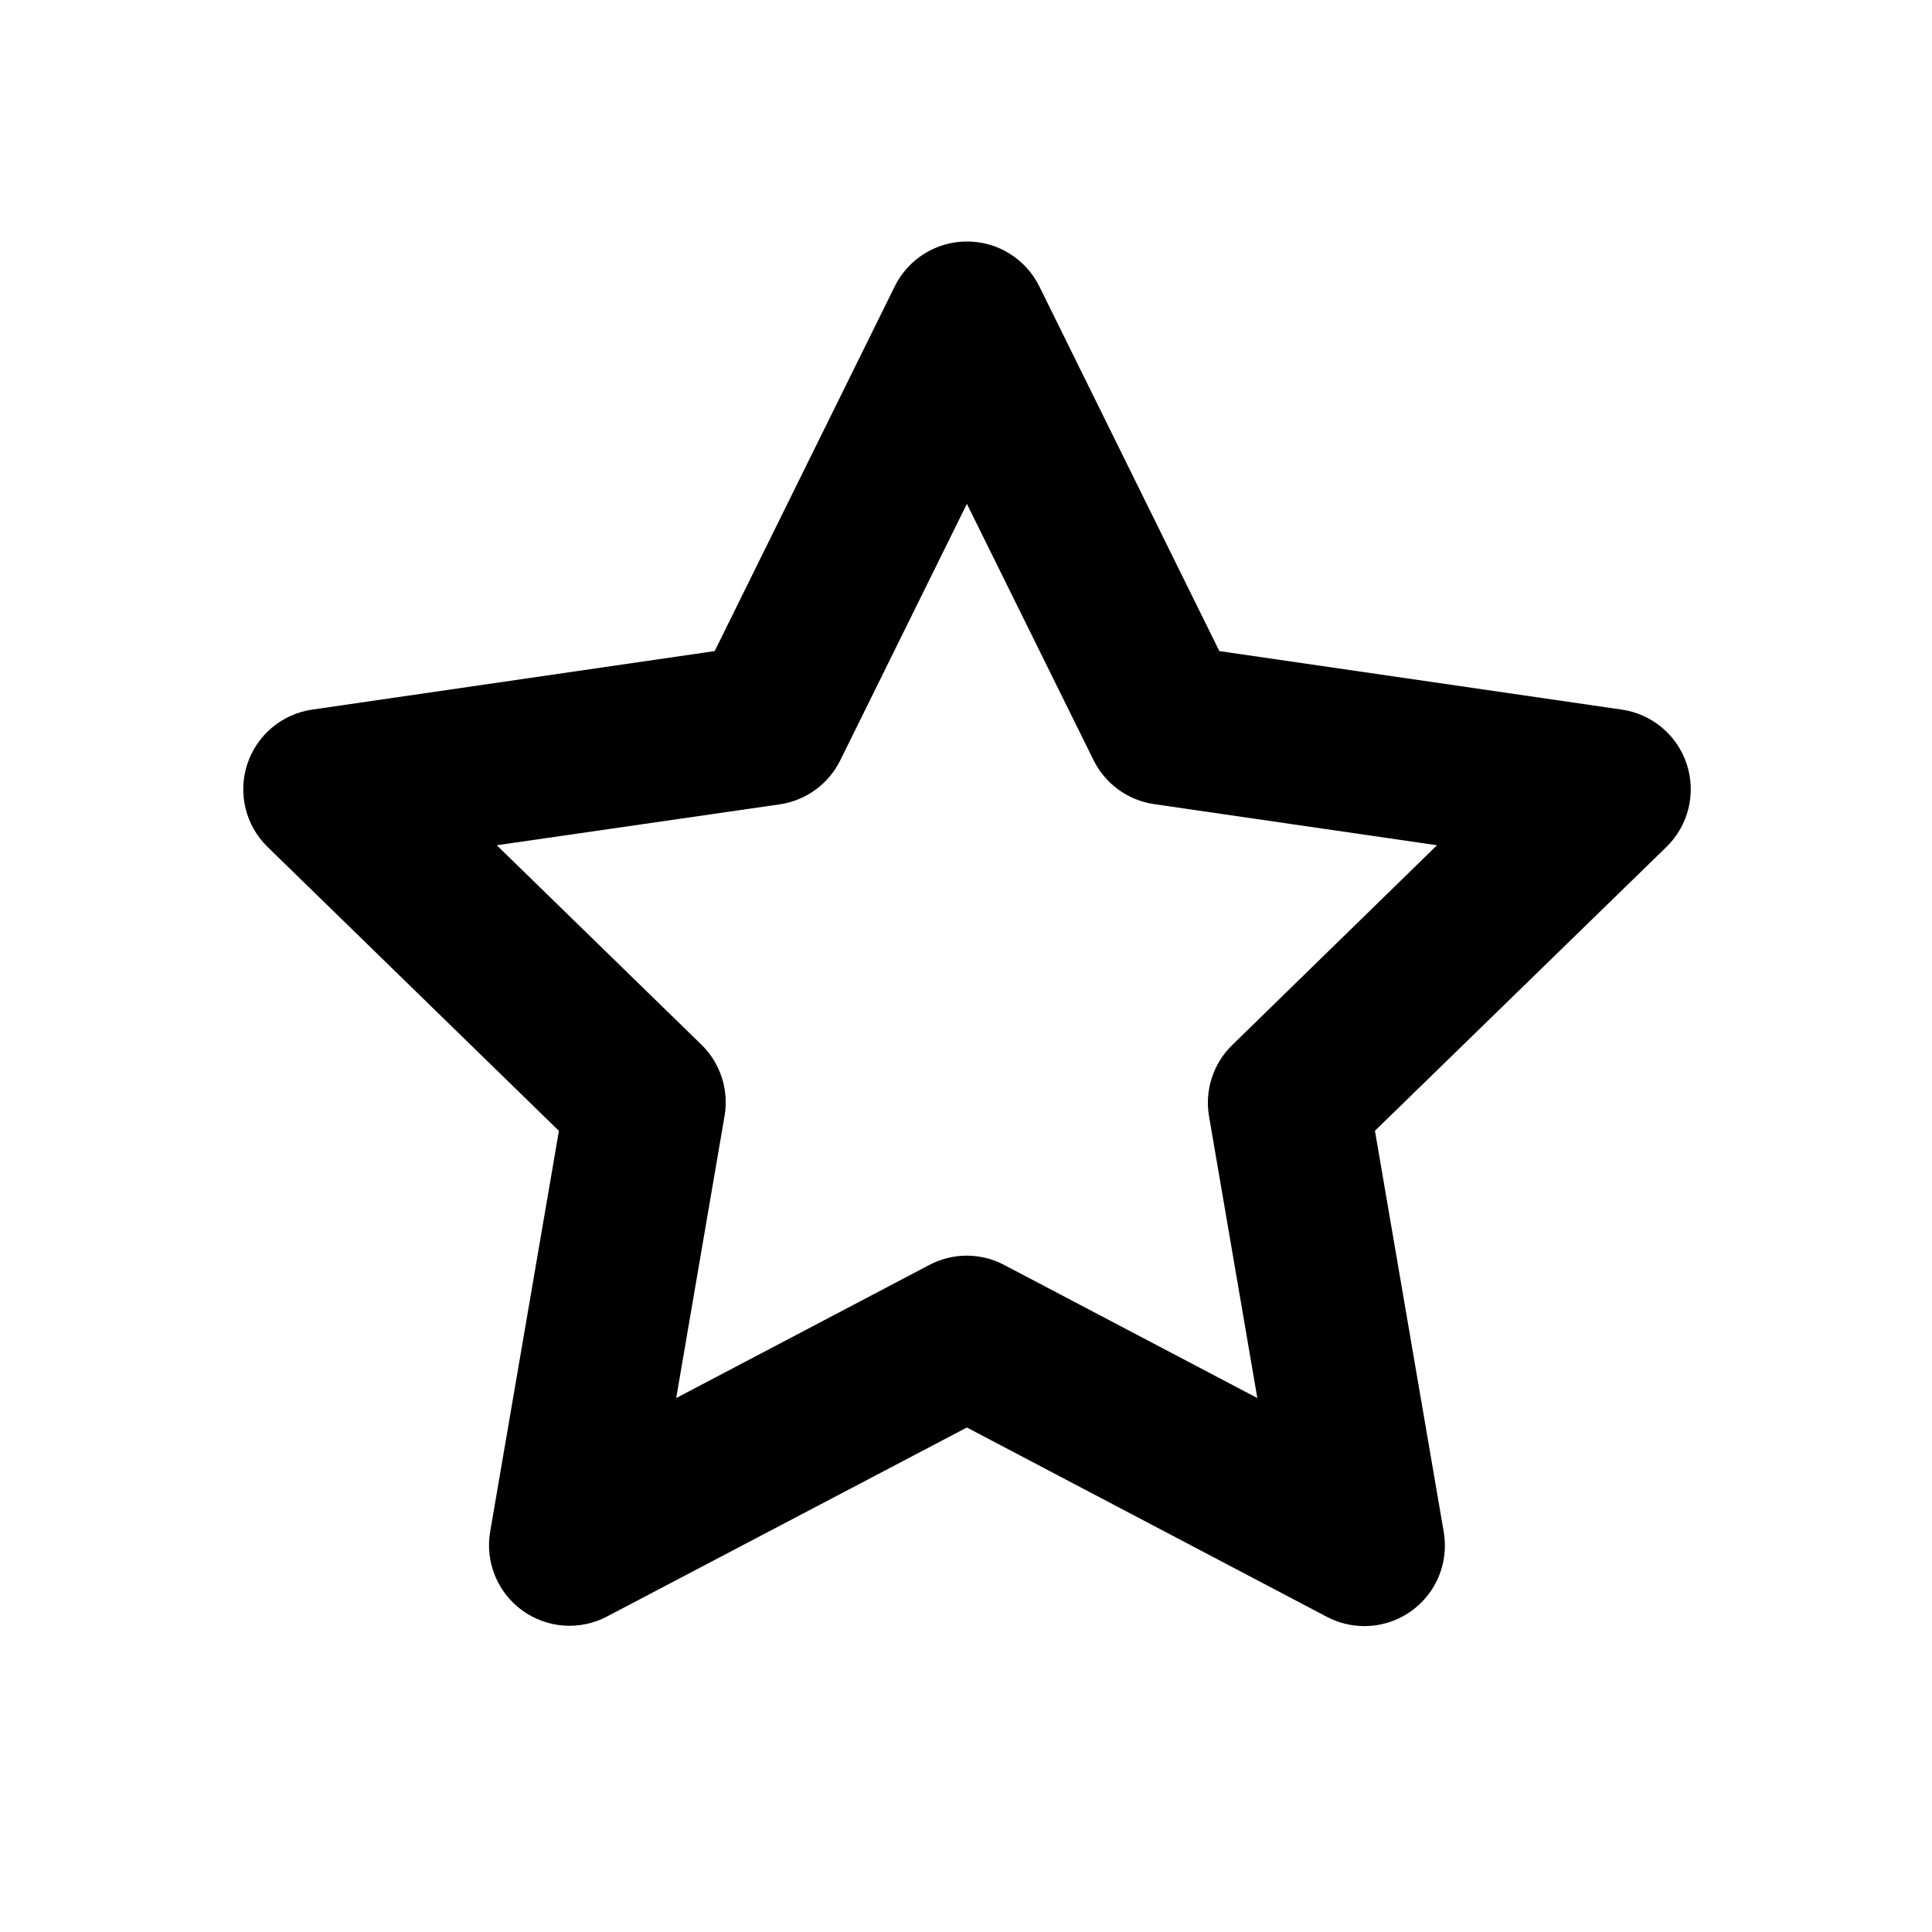
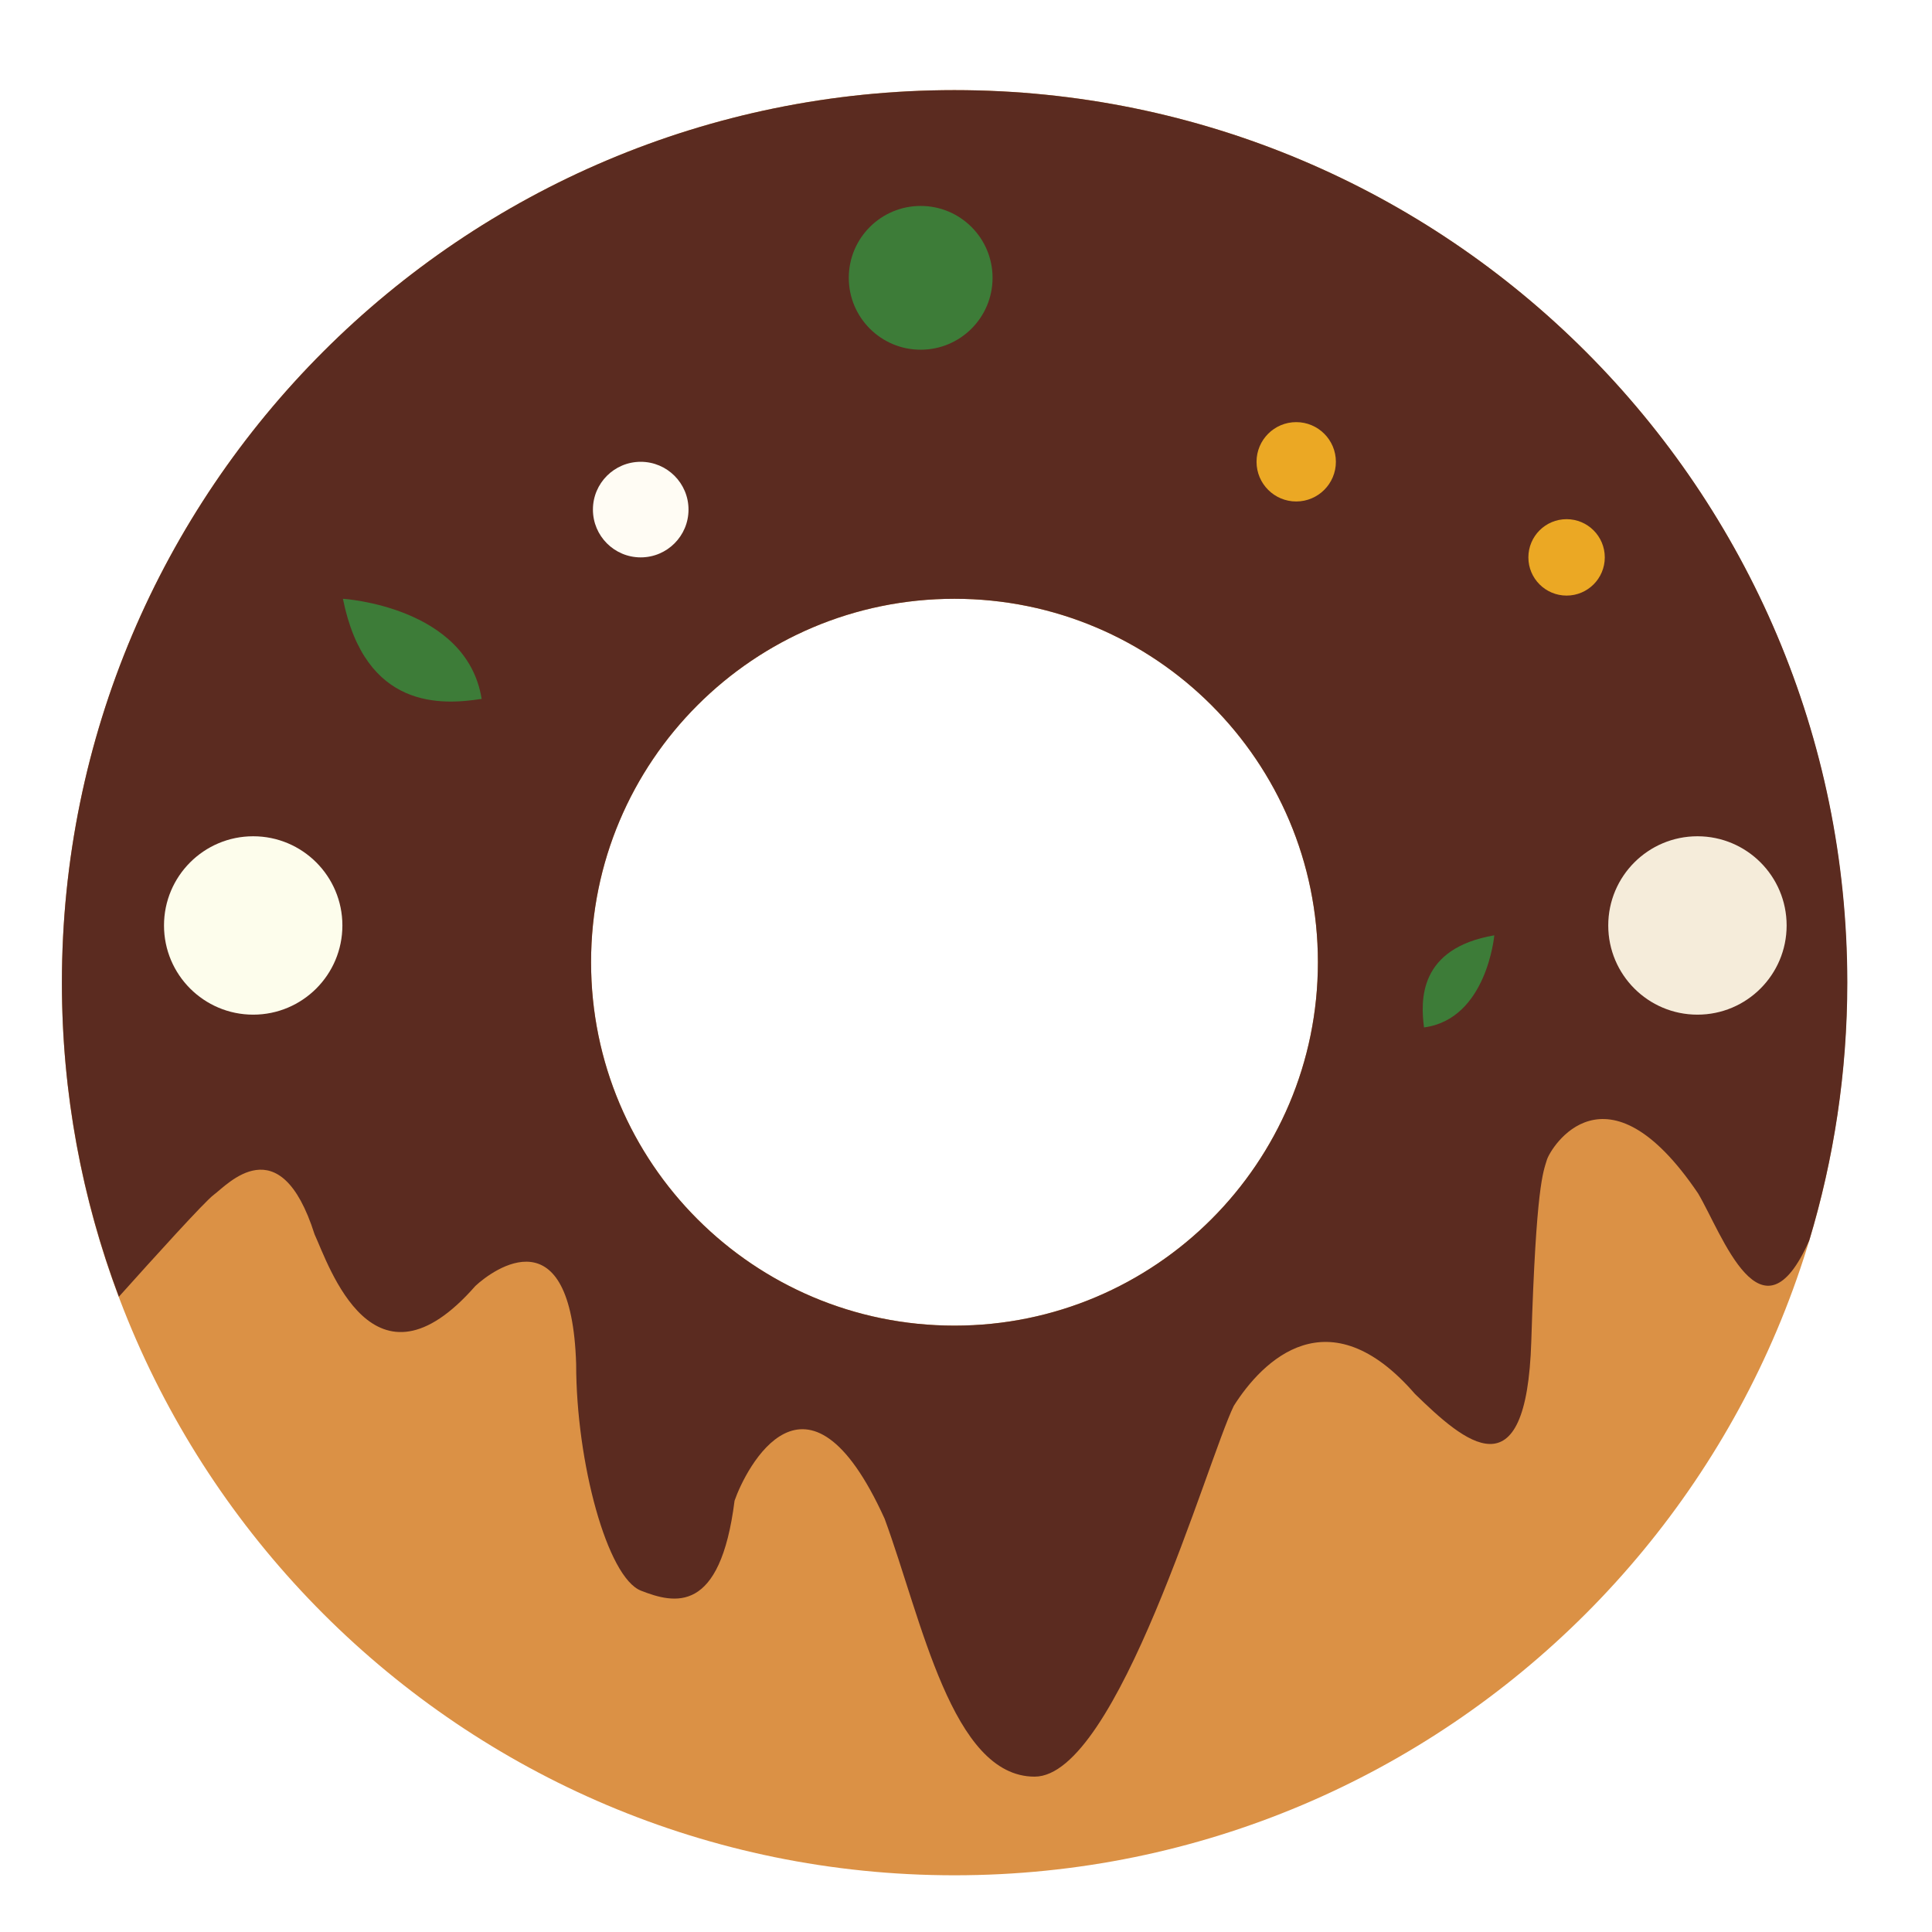
- <svg xmlns="http://www.w3.org/2000/svg" fill="#000000" width="800px" height="800px" viewBox="0 0 24 24">
-   <path d="M16.948 20.2a1 1 0 0 1-.465-.115l-4.472-2.352-4.471 2.348a1 1 0 0 1-1.451-1.054l.854-4.979-3.619-3.527a1 1 0 0 1 .554-1.706l5-.727 2.237-4.531A1 1 0 0 1 12.011 3a1 1 0 0 1 .9.558l2.236 4.53 5 .727a1 1 0 0 1 .554 1.706l-3.621 3.526.854 4.98a1 1 0 0 1-.986 1.173zM6.171 10.5l2.544 2.479a1 1 0 0 1 .285.888l-.6 3.5 3.144-1.653a.993.993 0 0 1 .931 0l3.144 1.653-.6-3.5a1 1 0 0 1 .288-.885l2.544-2.482-3.515-.511a1 1 0 0 1-.752-.547l-1.573-3.183-1.573 3.186a1 1 0 0 1-.752.547z" />
+ <svg xmlns="http://www.w3.org/2000/svg" width="800px" height="800px" viewBox="0 0 1024 1024" class="icon" version="1.1">
+   <path d="M505.897 47.767c-261.274 0-473.088 211.813-473.088 473.088s211.813 473.088 473.088 473.088 473.088-211.813 473.088-473.088S767.171 47.767 505.897 47.767z m0 654.844c-106.401 0-192.622-86.221-192.622-192.622s86.221-192.622 192.622-192.622 192.622 86.221 192.622 192.622-86.292 192.622-192.622 192.622z" fill="#DB9145" />
+   <path d="M505.897 47.767c-261.274 0-473.088 211.813-473.088 473.088 0 58.633 10.725 114.656 30.199 166.445 18.274-20.391 45.721-50.731 50.307-54.047 6.985-5.08 34.996-36.902 53.412 20.956 7.62 16.51 31.186 89.043 85.233 27.376 9.525-8.89 50.872-38.807 53.412 41.347 0 52.142 16.51 113.174 34.361 120.159s41.982 12.7 49.602-47.697c5.715-16.51 38.172-81.423 79.518 9.525 19.686 53.412 35.632 136.74 79.518 136.74s91.584-167.856 105.554-196.502c15.24-24.131 50.237-59.127 96.029-6.35 26.106 25.401 59.127 54.682 61.667-28.011 2.54-82.693 6.35-89.678 8.255-96.029 1.905-6.35 31.186-54.682 80.153 17.78 12.771 21.52 33.585 82.341 58.915 24.907 13.053-43.322 20.179-89.185 20.179-136.74-0.141-261.133-211.955-472.946-473.229-472.946z m0 654.844c-106.401 0-192.622-86.221-192.622-192.622s86.221-192.622 192.622-192.622 192.622 86.221 192.622 192.622-86.292 192.622-192.622 192.622z" fill="#5B2B20" />
+   <path d="M687.018 244.764m-21.026 0a21.026 21.026 0 1 0 42.052 0 21.026 21.026 0 1 0-42.052 0Z" fill="#EBA824" />
+   <path d="M830.32 295.424m-20.25 0a20.25 20.25 0 1 0 40.5 0 20.25 20.25 0 1 0-40.5 0Z" fill="#EBA824" />
+   <path d="M487.975 147.253m-38.101 0a38.101 38.101 0 1 0 76.202 0 38.101 38.101 0 1 0-76.202 0Z" fill="#3D7C38" />
+   <path d="M339.593 270.094m-25.33 0a25.33 25.33 0 1 0 50.66 0 25.33 25.33 0 1 0-50.66 0Z" fill="#FFFCF4" />
+   <path d="M134.2 490.515m-47.273 0a47.273 47.273 0 1 0 94.547 0 47.273 47.273 0 1 0-94.547 0Z" fill="#FDFDEC" />
+   <path d="M899.678 490.515m-47.273 0a47.273 47.273 0 1 0 94.547 0 47.273 47.273 0 1 0-94.547 0Z" fill="#F5ECDA" />
+   <path d="M181.756 317.367s65.689 4.022 73.521 53.059c-20.956 3.246-61.667 5.997-73.521-53.059zM792.007 495.737s-3.951 44.381-37.254 48.826c-1.834-14.253-2.963-41.911 37.254-48.826z" fill="#3D7C38" />
</svg>
